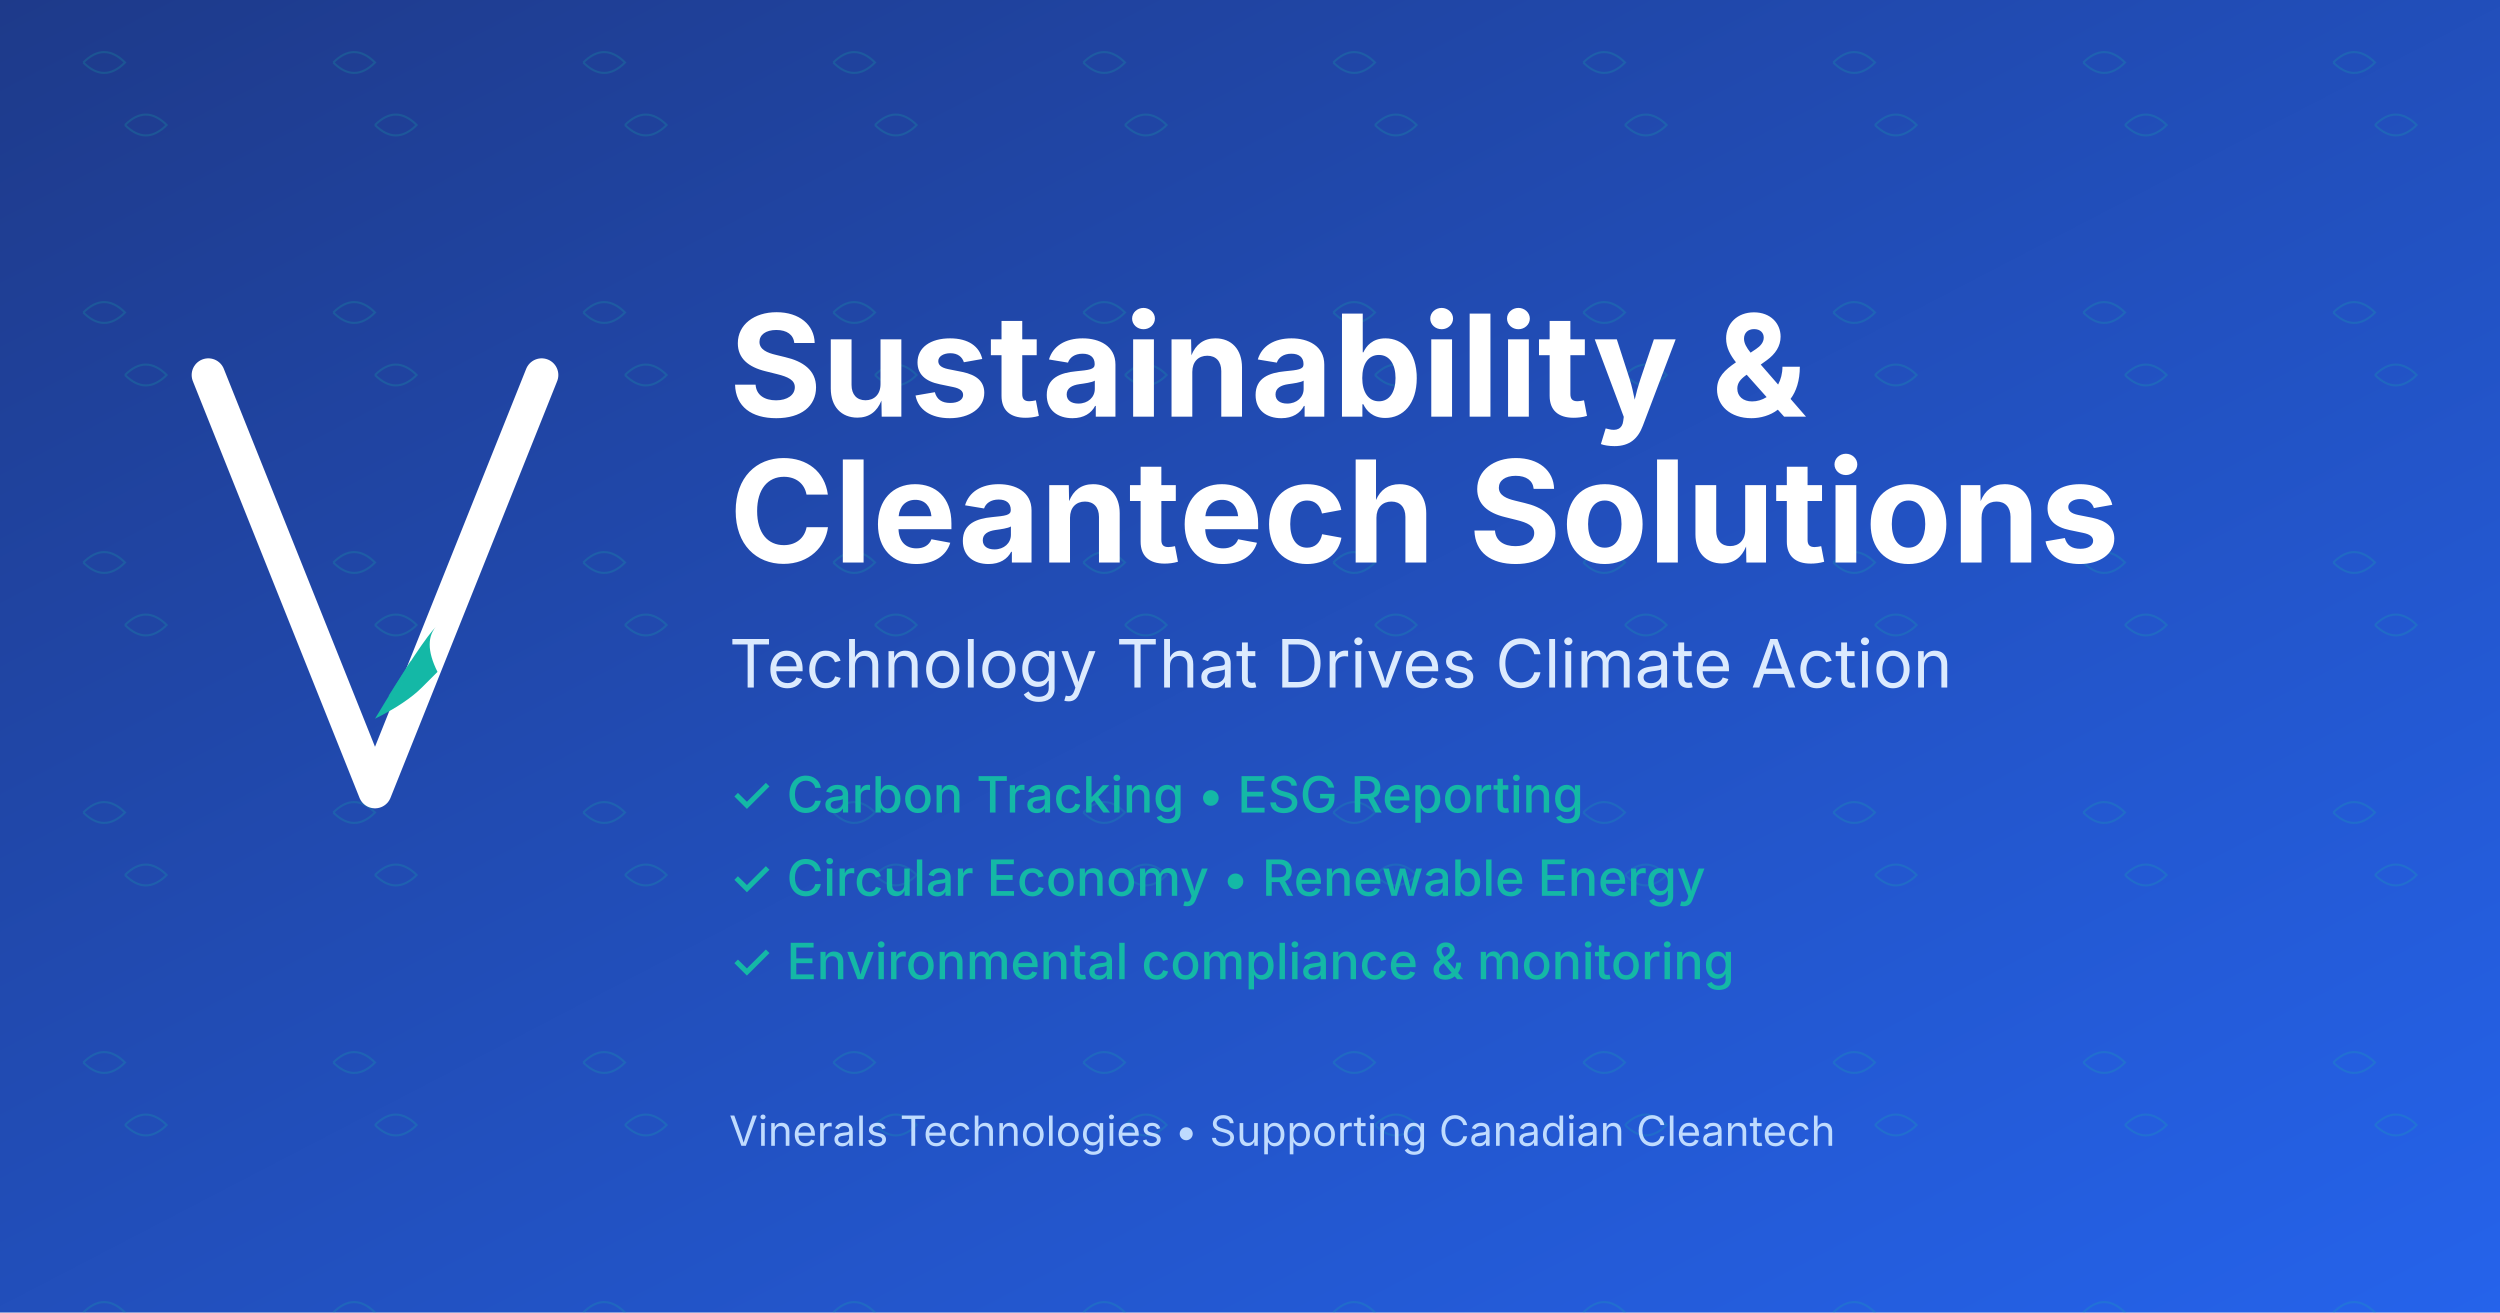
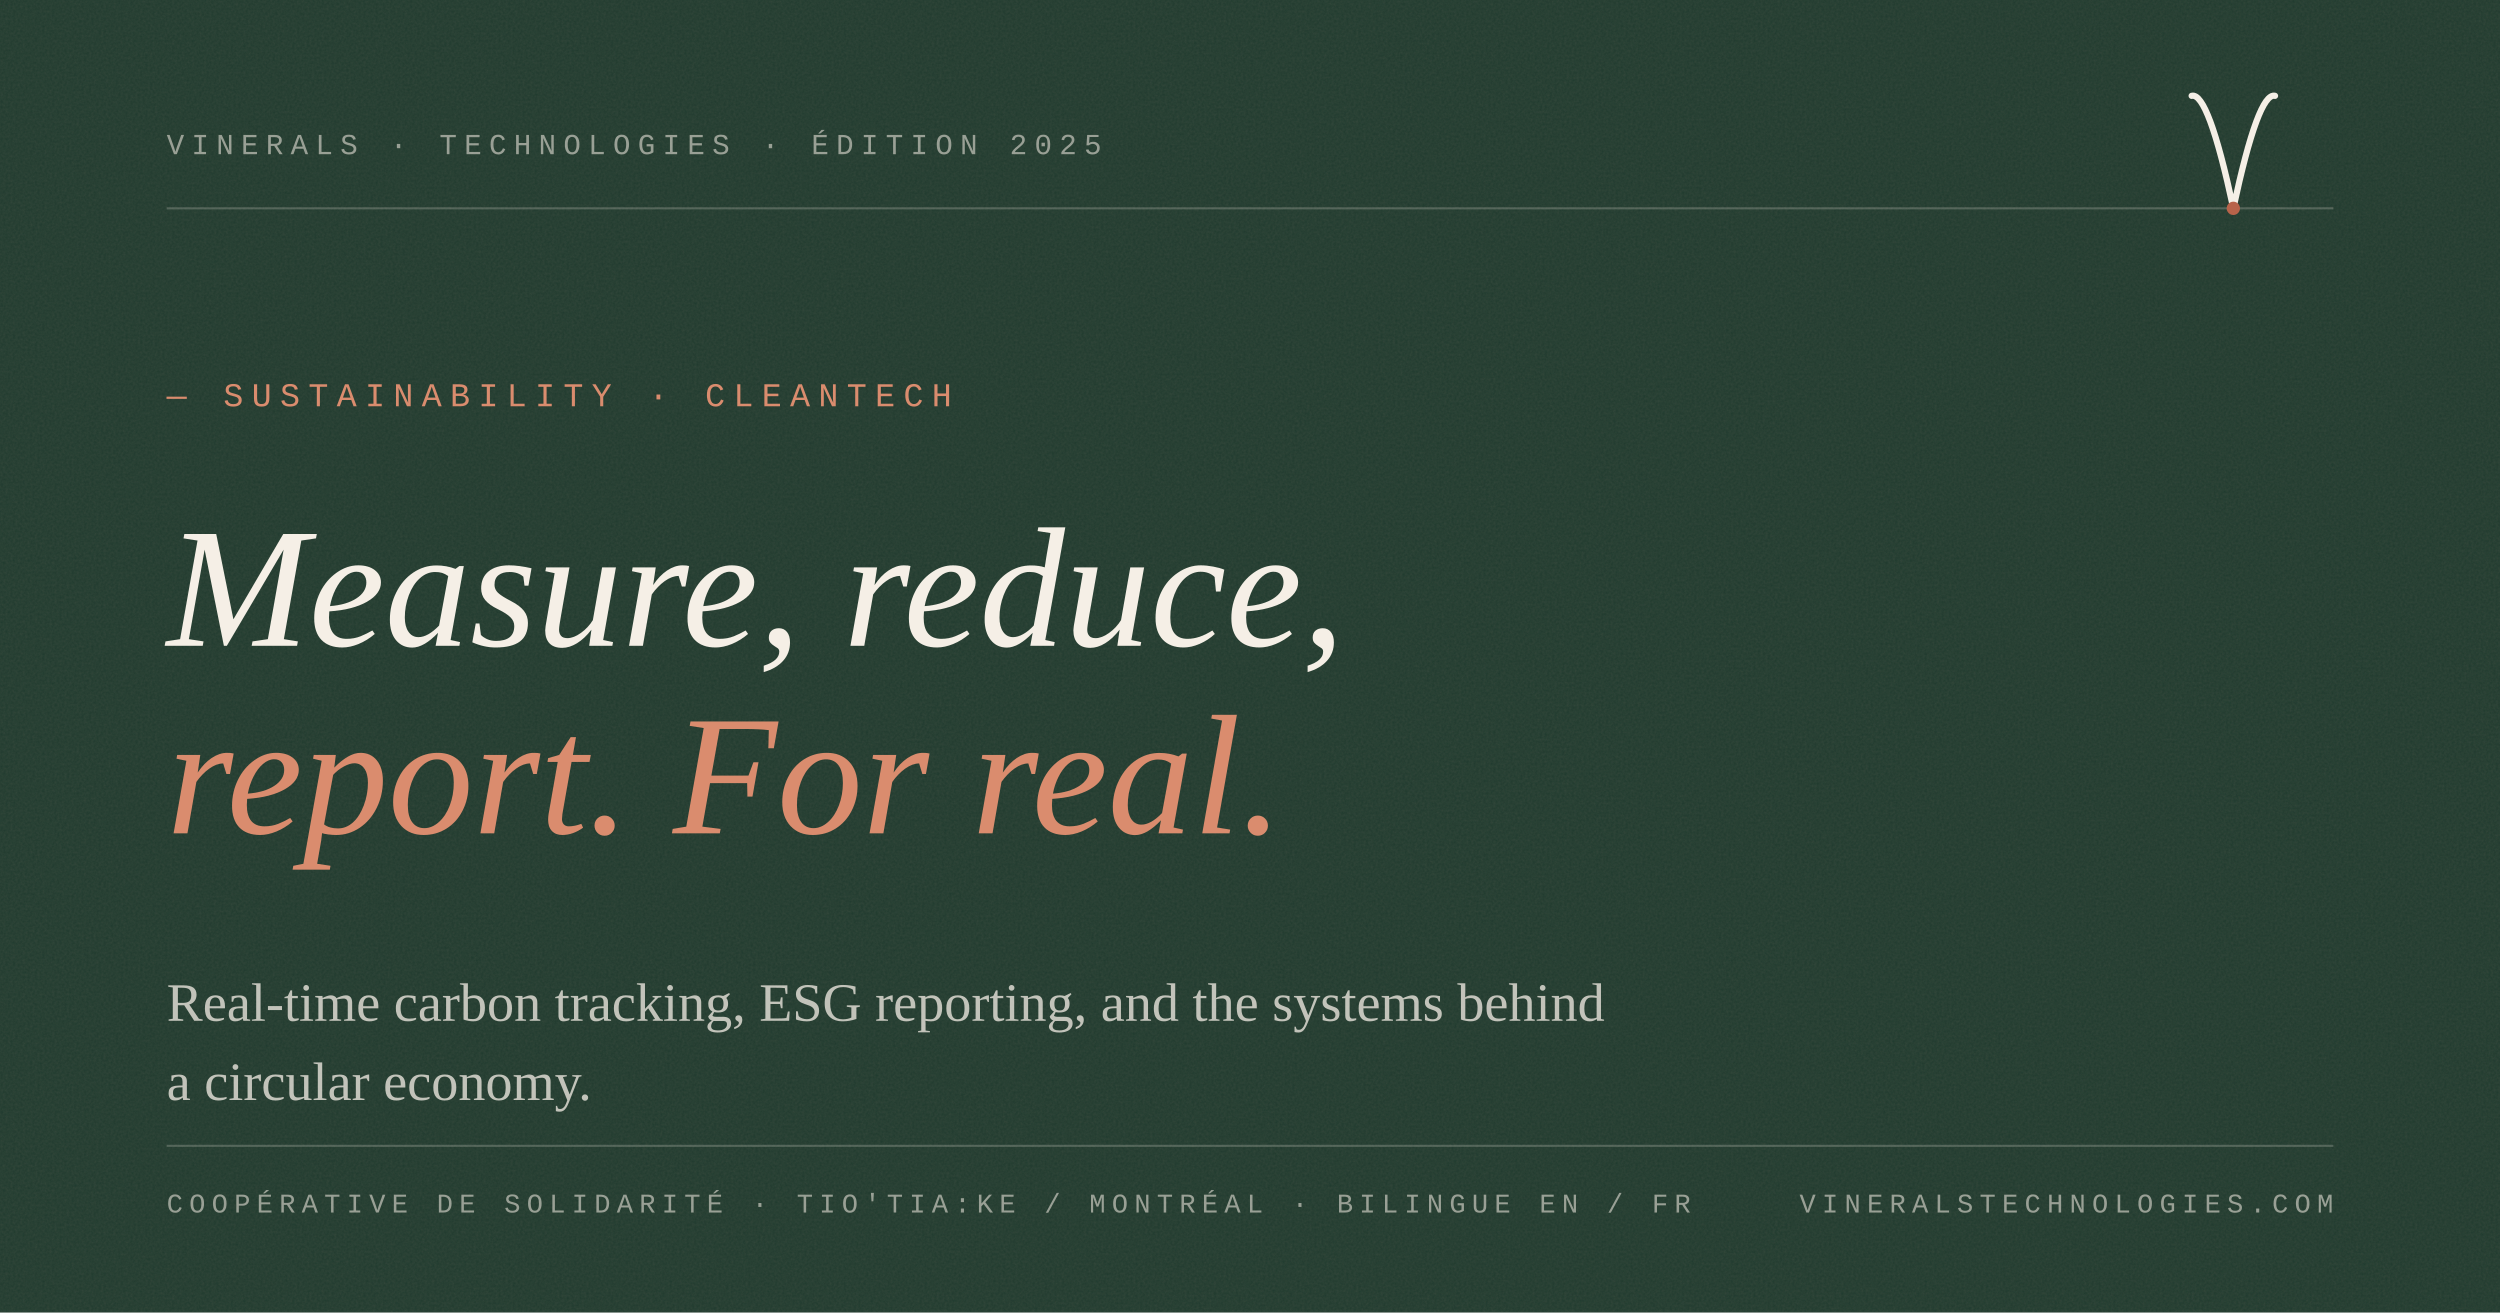
- <svg xmlns="http://www.w3.org/2000/svg" width="1200" height="630" viewBox="0 0 1200 630" fill="none">
+ <svg xmlns="http://www.w3.org/2000/svg" width="1200" height="630" viewBox="0 0 1200 630">
+   <rect width="1200" height="630" fill="#1F3A2E" />
  <defs>
-     <linearGradient id="gradient" x1="0%" y1="0%" x2="100%" y2="100%">
-       <stop offset="0%" style="stop-color:#1e3a8a;stop-opacity:1" />
-       <stop offset="100%" style="stop-color:#2563eb;stop-opacity:1" />
-     </linearGradient>
-     <pattern id="leaves" x="0" y="0" width="120" height="120" patternUnits="userSpaceOnUse">
-       <path d="M40 30 Q50 20, 60 30 Q50 40, 40 30" fill="none" stroke="#14b8a6" stroke-width="1" opacity="0.2" />
-       <path d="M60 60 Q70 50, 80 60 Q70 70, 60 60" fill="none" stroke="#14b8a6" stroke-width="1" opacity="0.2" />
-     </pattern>
+     <filter id="grain" x="0" y="0" width="100%" height="100%">
+       <feTurbulence type="fractalNoise" baseFrequency="0.85" numOctaves="2" stitchTiles="stitch" />
+       <feColorMatrix values="0 0 0 0 0.247 0 0 0 0 0.219 0 0 0 0 0.161 0 0 0 0.35 0" />
+       <feComposite in2="SourceGraphic" operator="in" />
+     </filter>
  </defs>
-   <rect width="1200" height="630" fill="url(#gradient)" />
-   <rect width="1200" height="630" fill="url(#leaves)" />
-   <g transform="translate(100, 180)">
-     <path d="M0 0 L80 200 L160 0" stroke="#ffffff" stroke-width="16" stroke-linecap="round" stroke-linejoin="round" fill="none" />
-     <g transform="translate(65, 120)">
-       <path d="M10 30 Q25 5, 30 0 Q25 5, 30 15 L25 20 Q20 25, 10 30" fill="#14b8a6" transform="scale(1.5)" />
-       <line x1="15" y1="23" x2="22" y2="12" stroke="#14b8a6" stroke-width="1.5" transform="scale(1.5)" opacity="0.7" />
-     </g>
+   <rect width="1200" height="630" fill="#1F3A2E" filter="url(#grain)" opacity="0.5" />
+   <text x="80" y="74" font-family="&quot;DM Mono&quot;, &quot;Courier New&quot;, Courier, monospace" font-size="14" letter-spacing="3.5" fill="rgba(245, 239, 230, 0.55)">VINERALS · TECHNOLOGIES · ÉDITION 2025</text>
+   <line x1="80" y1="100" x2="1120" y2="100" stroke="rgba(245, 239, 230, 0.22)" stroke-width="1" />
+   <g transform="translate(1040, 30)">
+     <path d="M12 16 Q 20 14, 32 70 Q 44 14, 52 16" stroke="#F5EFE6" stroke-width="3" stroke-linecap="round" stroke-linejoin="round" fill="none" />
+     <circle cx="32" cy="70" r="3.2" fill="#B8634A" />
  </g>
-   <text x="350" y="200" font-family="system-ui, -apple-system, sans-serif" font-size="68" font-weight="700" fill="#ffffff">
-     Sustainability &amp;
+   <text x="80" y="195" font-family="&quot;DM Mono&quot;, &quot;Courier New&quot;, Courier, monospace" font-size="16" letter-spacing="4" fill="#DA8C6E">— SUSTAINABILITY · CLEANTECH</text>
+   <text x="80" y="310" font-family="&quot;Cormorant Garamond&quot;, &quot;Cormorant&quot;, Georgia, &quot;Times New Roman&quot;, serif" font-style="italic" font-size="82" font-weight="500" fill="#F5EFE6">Measure, reduce,</text>
+   <text x="80" y="400" font-family="&quot;Cormorant Garamond&quot;, &quot;Cormorant&quot;, Georgia, &quot;Times New Roman&quot;, serif" font-style="italic" font-size="82" font-weight="500" fill="#DA8C6E">report. For real.</text>
+   <text x="80" y="490" font-family="&quot;Cormorant Garamond&quot;, &quot;Cormorant&quot;, Georgia, &quot;Times New Roman&quot;, serif" font-size="26" font-weight="400" fill="rgba(245, 239, 230, 0.75)">
+     <tspan x="80" dy="0">Real-time carbon tracking, ESG reporting, and the systems behind</tspan>
+     <tspan x="80" dy="38">a circular economy.</tspan>
  </text>
-   <text x="350" y="270" font-family="system-ui, -apple-system, sans-serif" font-size="68" font-weight="700" fill="#ffffff">
-     Cleantech Solutions
-   </text>
-   <text x="350" y="330" font-family="system-ui, -apple-system, sans-serif" font-size="32" font-weight="400" fill="#dbeafe">
-     Technology That Drives Climate Action
-   </text>
-   <g transform="translate(350, 390)">
-     <text x="0" y="0" font-family="system-ui, -apple-system, sans-serif" font-size="24" font-weight="500" fill="#14b8a6">
-       ✓ Carbon Tracking • ESG Reporting
-     </text>
-     <text x="0" y="40" font-family="system-ui, -apple-system, sans-serif" font-size="24" font-weight="500" fill="#14b8a6">
-       ✓ Circular Economy • Renewable Energy
-     </text>
-     <text x="0" y="80" font-family="system-ui, -apple-system, sans-serif" font-size="24" font-weight="500" fill="#14b8a6">
-       ✓ Environmental compliance &amp; monitoring
-     </text>
-   </g>
-   <text x="350" y="550" font-family="system-ui, -apple-system, sans-serif" font-size="20" font-weight="400" fill="#bfdbfe">
-     Vinerals Technologies • Supporting Canadian Cleantech
-   </text>
+   <line x1="80" y1="550" x2="1120" y2="550" stroke="rgba(245, 239, 230, 0.22)" stroke-width="1" />
+   <text x="80" y="582" font-family="&quot;DM Mono&quot;, &quot;Courier New&quot;, Courier, monospace" font-size="13" letter-spacing="3" fill="rgba(245, 239, 230, 0.55)">COOPÉRATIVE DE SOLIDARITÉ · TIO'TIA:KE / MONTRÉAL · BILINGUE EN / FR</text>
+   <text x="1120" y="582" text-anchor="end" font-family="&quot;DM Mono&quot;, &quot;Courier New&quot;, Courier, monospace" font-size="13" letter-spacing="3" fill="rgba(245, 239, 230, 0.55)">VINERALSTECHNOLOGIES.COM</text>
</svg>
